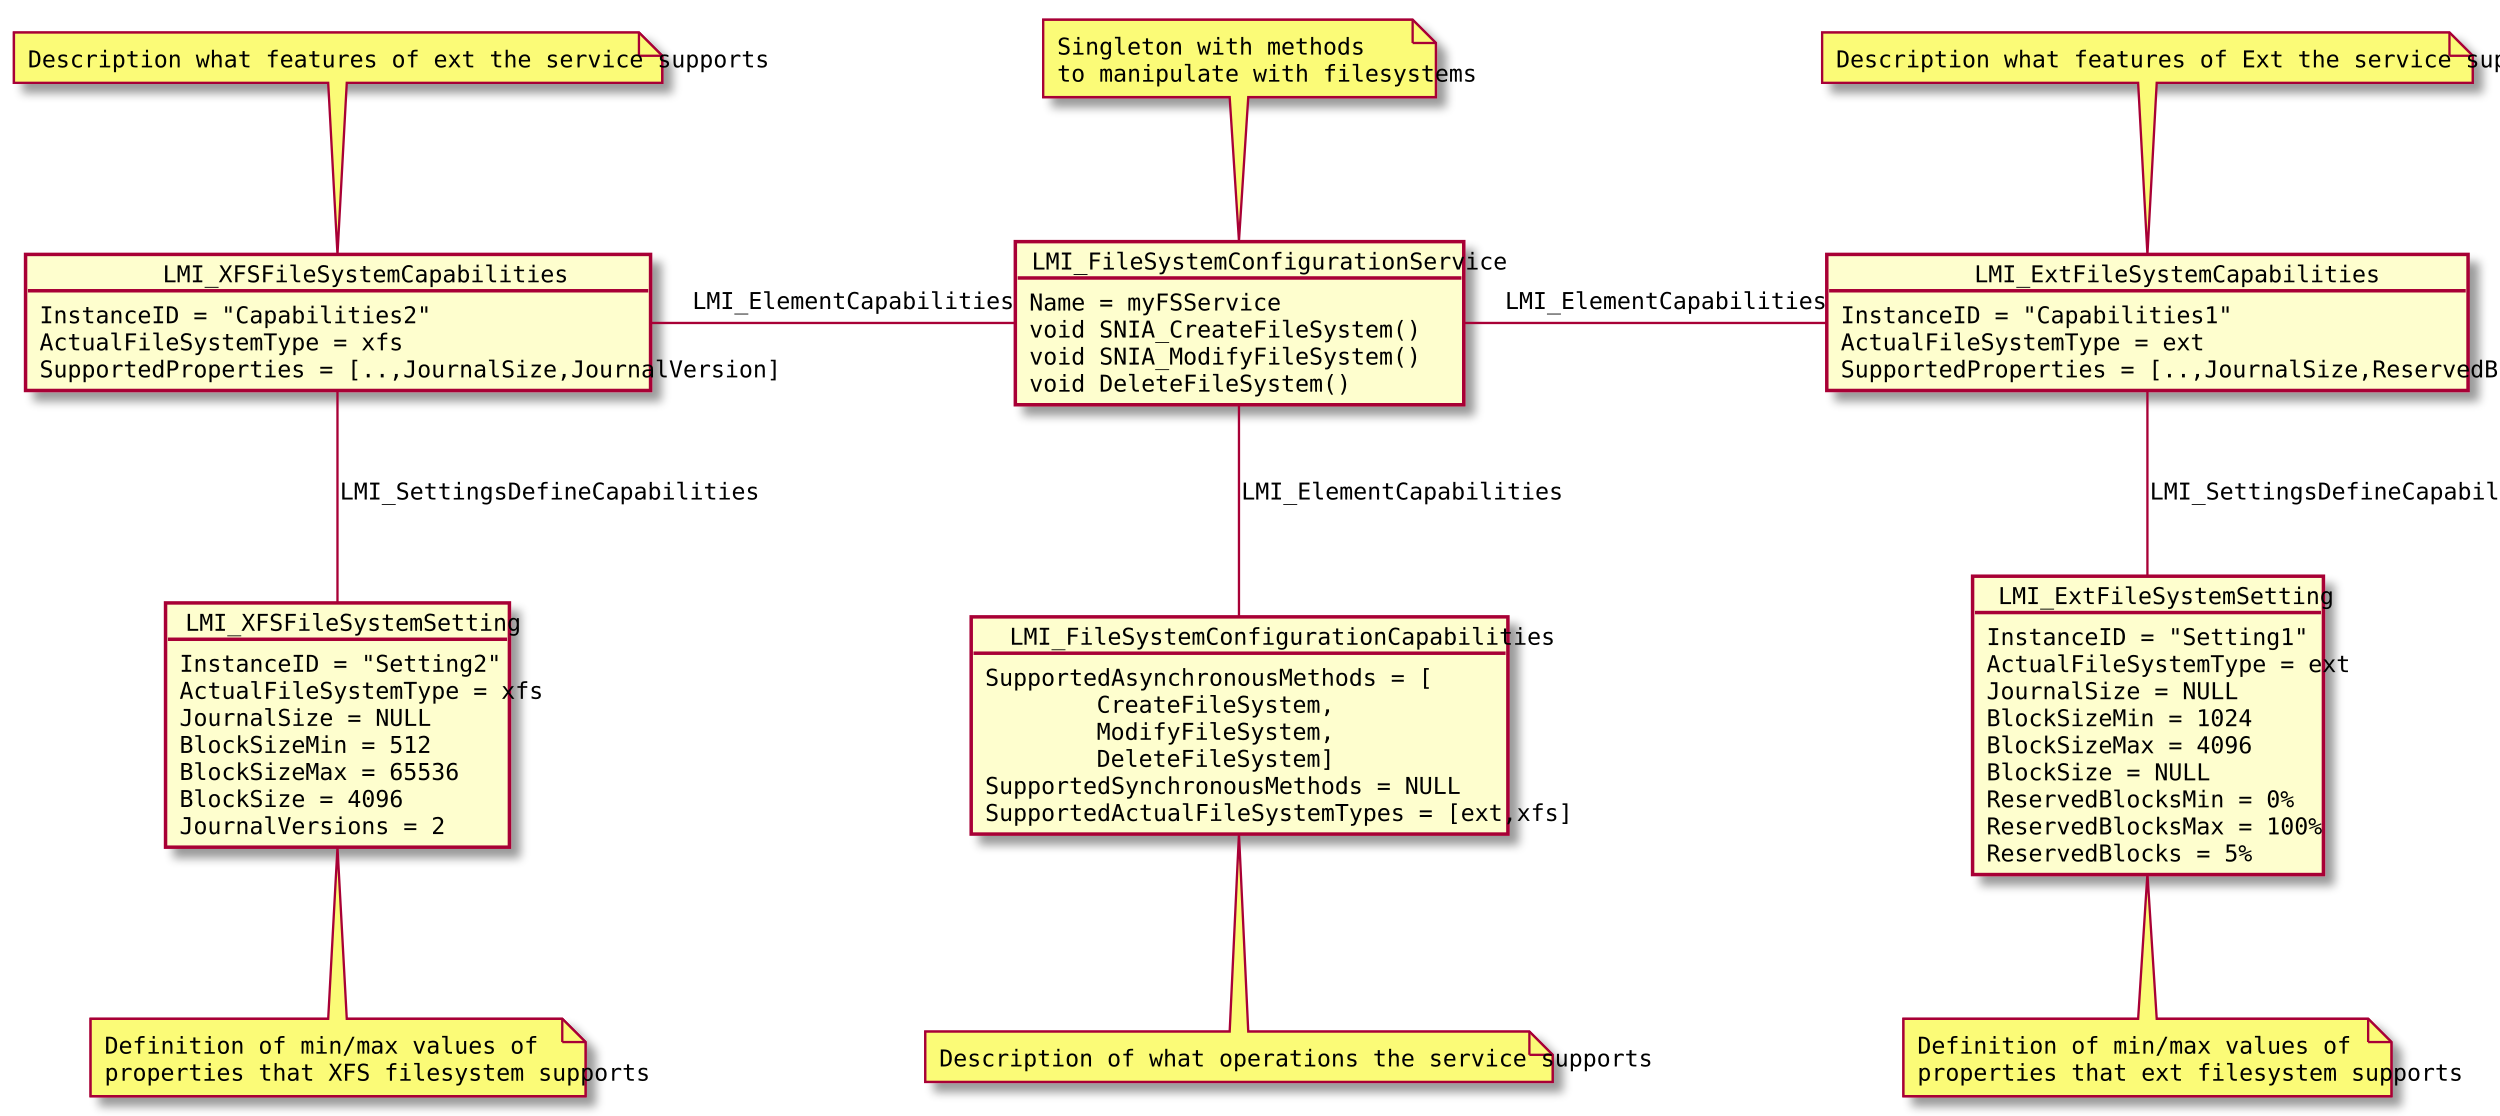
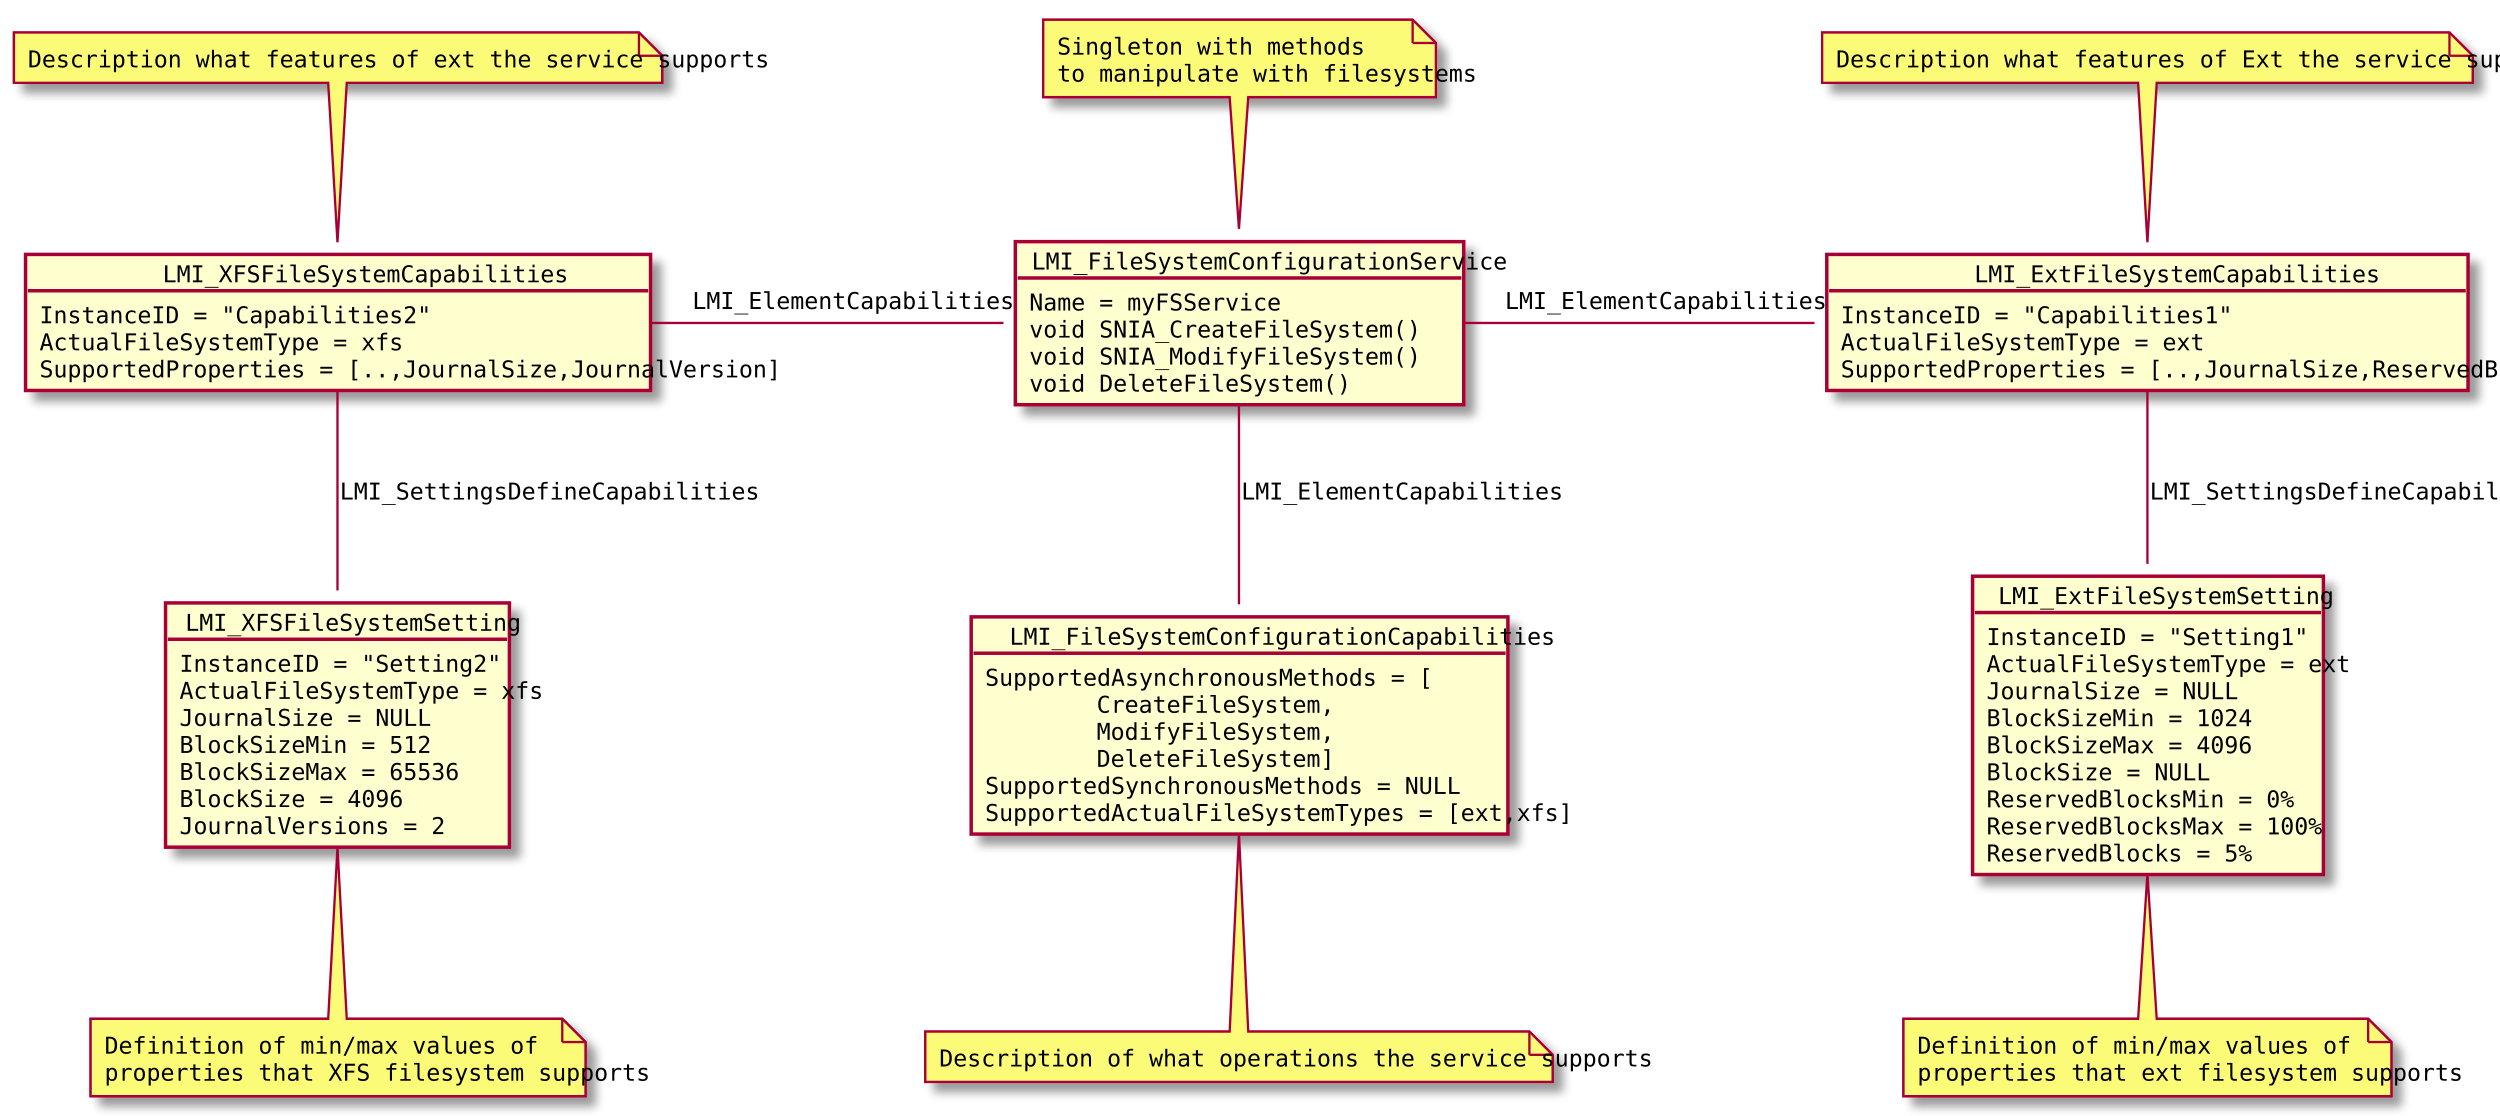
<svg xmlns="http://www.w3.org/2000/svg" height="480pt" style="width:1076px;height:480px;" version="1.1" viewBox="0 0 1076 480" width="1076pt">
  <defs>
    <filter height="300%" id="f1" width="300%" x="-1" y="-1">
      <feGaussianBlur result="blurOut" stdDeviation="2" />
      <feColorMatrix in="blurOut" result="blurOut2" type="matrix" values="0 0 0 0 0 0 0 0 0 0 0 0 0 0 0 0 0 0 .4 0" />
      <feOffset dx="4" dy="4" in="blurOut2" result="blurOut3" />
      <feBlend in="SourceGraphic" in2="blurOut3" mode="normal" />
    </filter>
  </defs>
  <g>
    <rect fill="#FEFECE" filter="url(#f1)" height="70.203" style="stroke: #A80036; stroke-width: 1.5;" width="193" x="437" y="104" />
    <text fill="#000000" font-family="Monospace" font-size="10" lengthAdjust="spacingAndGlyphs" textLength="179" x="444" y="116">LMI_FileSystemConfigurationService</text>
    <line style="stroke: #A80036; stroke-width: 1.5;" x1="438" x2="629" y1="119.641" y2="119.641" />
    <text fill="#000000" font-family="Monospace" font-size="10" lengthAdjust="spacingAndGlyphs" textLength="109" x="443" y="133.641">Name = myFSService</text>
    <text fill="#000000" font-family="Monospace" font-size="10" lengthAdjust="spacingAndGlyphs" textLength="149" x="443" y="145.281">void SNIA_CreateFileSystem()</text>
    <text fill="#000000" font-family="Monospace" font-size="10" lengthAdjust="spacingAndGlyphs" textLength="148" x="443" y="156.922">void SNIA_ModifyFileSystem()</text>
    <text fill="#000000" font-family="Monospace" font-size="10" lengthAdjust="spacingAndGlyphs" textLength="117" x="443" y="168.562">void DeleteFileSystem()</text>
    <polygon fill="#FBFB77" filter="url(#f1)" points="449,8.5,449,41.781,618,41.781,618,18.5,608,8.5,449,8.5" style="stroke: #A80036; stroke-width: 1.0;" />
-     <polygon fill="#FBFB77" points="449,8.5,449,41.781,529.25,41.781,533.25,103.683,537.25,41.781,618,41.781,618,18.5,608,8.5,449,8.5" style="stroke: #A80036; stroke-width: 1.0;" />
+     <polygon fill="#FBFB77" points="449,8.5,449,41.781,529.25,41.781,533.25,98.497,537.25,41.781,618,41.781,618,18.5,608,8.5,449,8.5" style="stroke: #A80036; stroke-width: 1.0;" />
    <line style="stroke: #A80036; stroke-width: 1.0;" x1="608" x2="608" y1="8.5" y2="18.5" />
    <line style="stroke: #A80036; stroke-width: 1.0;" x1="618" x2="608" y1="18.5" y2="18.5" />
    <text fill="#000000" font-family="Monospace" font-size="10" lengthAdjust="spacingAndGlyphs" textLength="114" x="455" y="23.5">Singleton with methods</text>
    <text fill="#000000" font-family="Monospace" font-size="10" lengthAdjust="spacingAndGlyphs" textLength="148" x="455" y="35.141">to manipulate with filesystems</text>
    <rect fill="#FEFECE" filter="url(#f1)" height="93.484" style="stroke: #A80036; stroke-width: 1.5;" width="231" x="418" y="265.5" />
    <text fill="#000000" font-family="Monospace" font-size="10" lengthAdjust="spacingAndGlyphs" textLength="198" x="434.5" y="277.5">LMI_FileSystemConfigurationCapabilities</text>
    <line style="stroke: #A80036; stroke-width: 1.5;" x1="419" x2="648" y1="281.141" y2="281.141" />
    <text fill="#000000" font-family="Monospace" font-size="10" lengthAdjust="spacingAndGlyphs" textLength="179" x="424" y="295.141">SupportedAsynchronousMethods = [</text>
    <text fill="#000000" font-family="Monospace" font-size="10" lengthAdjust="spacingAndGlyphs" textLength="91" x="472" y="306.781">CreateFileSystem,</text>
    <text fill="#000000" font-family="Monospace" font-size="10" lengthAdjust="spacingAndGlyphs" textLength="90" x="472" y="318.422">ModifyFileSystem,</text>
    <text fill="#000000" font-family="Monospace" font-size="10" lengthAdjust="spacingAndGlyphs" textLength="90" x="472" y="330.062">DeleteFileSystem]</text>
    <text fill="#000000" font-family="Monospace" font-size="10" lengthAdjust="spacingAndGlyphs" textLength="198" x="424" y="341.703">SupportedSynchronousMethods = NULL</text>
    <text fill="#000000" font-family="Monospace" font-size="10" lengthAdjust="spacingAndGlyphs" textLength="219" x="424" y="353.344">SupportedActualFileSystemTypes = [ext,xfs]</text>
    <polygon fill="#FBFB77" filter="url(#f1)" points="398.25,444,398.25,465.641,668.25,465.641,668.25,454,658.25,444,398.25,444" style="stroke: #A80036; stroke-width: 1.0;" />
    <polygon fill="#FBFB77" points="398.25,444,398.25,465.641,668.25,465.641,668.25,454,658.25,444,537.25,444,533.25,358.779,529.25,444,398.25,444" style="stroke: #A80036; stroke-width: 1.0;" />
    <line style="stroke: #A80036; stroke-width: 1.0;" x1="658.25" x2="658.25" y1="444" y2="454" />
    <line style="stroke: #A80036; stroke-width: 1.0;" x1="668.25" x2="658.25" y1="454" y2="454" />
    <text fill="#000000" font-family="Monospace" font-size="10" lengthAdjust="spacingAndGlyphs" textLength="249" x="404.25" y="459">Description of what operations the service supports</text>
    <rect fill="#FEFECE" filter="url(#f1)" height="58.562" style="stroke: #A80036; stroke-width: 1.5;" width="276" x="786.25" y="109.5" />
    <text fill="#000000" font-family="Monospace" font-size="10" lengthAdjust="spacingAndGlyphs" textLength="149" x="849.75" y="121.5">LMI_ExtFileSystemCapabilities</text>
    <line style="stroke: #A80036; stroke-width: 1.5;" x1="787.25" x2="1061.25" y1="125.141" y2="125.141" />
    <text fill="#000000" font-family="Monospace" font-size="10" lengthAdjust="spacingAndGlyphs" textLength="137" x="792.25" y="139.141">InstanceID = "Capabilities1"</text>
    <text fill="#000000" font-family="Monospace" font-size="10" lengthAdjust="spacingAndGlyphs" textLength="137" x="792.25" y="150.781">ActualFileSystemType = ext</text>
    <text fill="#000000" font-family="Monospace" font-size="10" lengthAdjust="spacingAndGlyphs" textLength="264" x="792.25" y="162.422">SupportedProperties = [..,JournalSize,ReservedBlocks]</text>
    <polygon fill="#FBFB77" filter="url(#f1)" points="784.25,14,784.25,35.641,1064.25,35.641,1064.25,24,1054.25,14,784.25,14" style="stroke: #A80036; stroke-width: 1.0;" />
-     <polygon fill="#FBFB77" points="784.25,14,784.25,35.641,920.25,35.641,924.25,109.448,928.25,35.641,1064.25,35.641,1064.25,24,1054.25,14,784.25,14" style="stroke: #A80036; stroke-width: 1.0;" />
+     <polygon fill="#FBFB77" points="784.25,14,784.25,35.641,920.25,35.641,924.25,104.285,928.25,35.641,1064.25,35.641,1064.25,24,1054.25,14,784.25,14" style="stroke: #A80036; stroke-width: 1.0;" />
    <line style="stroke: #A80036; stroke-width: 1.0;" x1="1054.25" x2="1054.25" y1="14" y2="24" />
    <line style="stroke: #A80036; stroke-width: 1.0;" x1="1064.25" x2="1054.25" y1="24" y2="24" />
    <text fill="#000000" font-family="Monospace" font-size="10" lengthAdjust="spacingAndGlyphs" textLength="259" x="790.25" y="29">Description what features of Ext the service supports</text>
    <rect fill="#FEFECE" filter="url(#f1)" height="58.562" style="stroke: #A80036; stroke-width: 1.5;" width="269" x="11" y="109.5" />
    <text fill="#000000" font-family="Monospace" font-size="10" lengthAdjust="spacingAndGlyphs" textLength="151" x="70" y="121.5">LMI_XFSFileSystemCapabilities</text>
    <line style="stroke: #A80036; stroke-width: 1.5;" x1="12" x2="279" y1="125.141" y2="125.141" />
    <text fill="#000000" font-family="Monospace" font-size="10" lengthAdjust="spacingAndGlyphs" textLength="137" x="17" y="139.141">InstanceID = "Capabilities2"</text>
    <text fill="#000000" font-family="Monospace" font-size="10" lengthAdjust="spacingAndGlyphs" textLength="136" x="17" y="150.781">ActualFileSystemType = xfs</text>
    <text fill="#000000" font-family="Monospace" font-size="10" lengthAdjust="spacingAndGlyphs" textLength="257" x="17" y="162.422">SupportedProperties = [..,JournalSize,JournalVersion]</text>
    <polygon fill="#FBFB77" filter="url(#f1)" points="6,14,6,35.641,285,35.641,285,24,275,14,6,14" style="stroke: #A80036; stroke-width: 1.0;" />
-     <polygon fill="#FBFB77" points="6,14,6,35.641,141.25,35.641,145.25,109.448,149.25,35.641,285,35.641,285,24,275,14,6,14" style="stroke: #A80036; stroke-width: 1.0;" />
+     <polygon fill="#FBFB77" points="6,14,6,35.641,141.25,35.641,145.25,104.285,149.25,35.641,285,35.641,285,24,275,14,6,14" style="stroke: #A80036; stroke-width: 1.0;" />
    <line style="stroke: #A80036; stroke-width: 1.0;" x1="275" x2="275" y1="14" y2="24" />
    <line style="stroke: #A80036; stroke-width: 1.0;" x1="285" x2="275" y1="24" y2="24" />
    <text fill="#000000" font-family="Monospace" font-size="10" lengthAdjust="spacingAndGlyphs" textLength="258" x="12" y="29">Description what features of ext the service supports</text>
    <rect fill="#FEFECE" filter="url(#f1)" height="128.406" style="stroke: #A80036; stroke-width: 1.5;" width="151" x="849" y="248" />
    <text fill="#000000" font-family="Monospace" font-size="10" lengthAdjust="spacingAndGlyphs" textLength="129" x="860" y="260">LMI_ExtFileSystemSetting</text>
    <line style="stroke: #A80036; stroke-width: 1.5;" x1="850" x2="999" y1="263.641" y2="263.641" />
    <text fill="#000000" font-family="Monospace" font-size="10" lengthAdjust="spacingAndGlyphs" textLength="117" x="855" y="277.641">InstanceID = "Setting1"</text>
    <text fill="#000000" font-family="Monospace" font-size="10" lengthAdjust="spacingAndGlyphs" textLength="137" x="855" y="289.281">ActualFileSystemType = ext</text>
    <text fill="#000000" font-family="Monospace" font-size="10" lengthAdjust="spacingAndGlyphs" textLength="95" x="855" y="300.922">JournalSize = NULL</text>
    <text fill="#000000" font-family="Monospace" font-size="10" lengthAdjust="spacingAndGlyphs" textLength="100" x="855" y="312.562">BlockSizeMin = 1024</text>
    <text fill="#000000" font-family="Monospace" font-size="10" lengthAdjust="spacingAndGlyphs" textLength="104" x="855" y="324.203">BlockSizeMax = 4096</text>
    <text fill="#000000" font-family="Monospace" font-size="10" lengthAdjust="spacingAndGlyphs" textLength="87" x="855" y="335.844">BlockSize = NULL</text>
    <text fill="#000000" font-family="Monospace" font-size="10" lengthAdjust="spacingAndGlyphs" textLength="123" x="855" y="347.484">ReservedBlocksMin = 0%</text>
    <text fill="#000000" font-family="Monospace" font-size="10" lengthAdjust="spacingAndGlyphs" textLength="139" x="855" y="359.125">ReservedBlocksMax = 100%</text>
    <text fill="#000000" font-family="Monospace" font-size="10" lengthAdjust="spacingAndGlyphs" textLength="106" x="855" y="370.766">ReservedBlocks = 5%</text>
    <polygon fill="#FBFB77" filter="url(#f1)" points="819.25,438.5,819.25,471.781,1029.25,471.781,1029.25,448.5,1019.25,438.5,819.25,438.5" style="stroke: #A80036; stroke-width: 1.0;" />
    <polygon fill="#FBFB77" points="819.25,438.5,819.25,471.781,1029.25,471.781,1029.25,448.5,1019.25,438.5,928.25,438.5,924.25,376.077,920.25,438.5,819.25,438.5" style="stroke: #A80036; stroke-width: 1.0;" />
    <line style="stroke: #A80036; stroke-width: 1.0;" x1="1019.25" x2="1019.25" y1="438.5" y2="448.5" />
    <line style="stroke: #A80036; stroke-width: 1.0;" x1="1029.25" x2="1019.25" y1="448.5" y2="448.5" />
    <text fill="#000000" font-family="Monospace" font-size="10" lengthAdjust="spacingAndGlyphs" textLength="152" x="825.25" y="453.5">Definition of min/max values of</text>
    <text fill="#000000" font-family="Monospace" font-size="10" lengthAdjust="spacingAndGlyphs" textLength="189" x="825.25" y="465.141">properties that ext filesystem supports</text>
    <rect fill="#FEFECE" filter="url(#f1)" height="105.125" style="stroke: #A80036; stroke-width: 1.5;" width="148" x="71.25" y="259.5" />
    <text fill="#000000" font-family="Monospace" font-size="10" lengthAdjust="spacingAndGlyphs" textLength="131" x="79.75" y="271.5">LMI_XFSFileSystemSetting</text>
    <line style="stroke: #A80036; stroke-width: 1.5;" x1="72.25" x2="218.25" y1="275.141" y2="275.141" />
    <text fill="#000000" font-family="Monospace" font-size="10" lengthAdjust="spacingAndGlyphs" textLength="117" x="77.25" y="289.141">InstanceID = "Setting2"</text>
    <text fill="#000000" font-family="Monospace" font-size="10" lengthAdjust="spacingAndGlyphs" textLength="136" x="77.25" y="300.781">ActualFileSystemType = xfs</text>
    <text fill="#000000" font-family="Monospace" font-size="10" lengthAdjust="spacingAndGlyphs" textLength="95" x="77.25" y="312.422">JournalSize = NULL</text>
    <text fill="#000000" font-family="Monospace" font-size="10" lengthAdjust="spacingAndGlyphs" textLength="94" x="77.25" y="324.062">BlockSizeMin = 512</text>
    <text fill="#000000" font-family="Monospace" font-size="10" lengthAdjust="spacingAndGlyphs" textLength="110" x="77.25" y="335.703">BlockSizeMax = 65536</text>
    <text fill="#000000" font-family="Monospace" font-size="10" lengthAdjust="spacingAndGlyphs" textLength="83" x="77.25" y="347.344">BlockSize = 4096</text>
    <text fill="#000000" font-family="Monospace" font-size="10" lengthAdjust="spacingAndGlyphs" textLength="94" x="77.25" y="358.984">JournalVersions = 2</text>
    <polygon fill="#FBFB77" filter="url(#f1)" points="39,438.5,39,471.781,252,471.781,252,448.5,242,438.5,39,438.5" style="stroke: #A80036; stroke-width: 1.0;" />
    <polygon fill="#FBFB77" points="39,438.5,39,471.781,252,471.781,252,448.5,242,438.5,149.25,438.5,145.25,364.703,141.25,438.5,39,438.5" style="stroke: #A80036; stroke-width: 1.0;" />
    <line style="stroke: #A80036; stroke-width: 1.0;" x1="242" x2="242" y1="438.5" y2="448.5" />
    <line style="stroke: #A80036; stroke-width: 1.0;" x1="252" x2="242" y1="448.5" y2="448.5" />
    <text fill="#000000" font-family="Monospace" font-size="10" lengthAdjust="spacingAndGlyphs" textLength="152" x="45" y="453.5">Definition of min/max values of</text>
    <text fill="#000000" font-family="Monospace" font-size="10" lengthAdjust="spacingAndGlyphs" textLength="192" x="45" y="465.141">properties that XFS filesystem supports</text>
-     <path d="M629.651,139 C676.799,139 734.402,139 786.125,139 " fill="none" style="stroke: #A80036; stroke-width: 1.0;" />
+     <path d="M629.651,139 C675.234,139 730.588,139 780.954,139 " fill="none" style="stroke: #A80036; stroke-width: 1.0;" />
    <text fill="#000000" font-family="Monospace" font-size="10" lengthAdjust="spacingAndGlyphs" textLength="119" x="647.75" y="133">LMI_ElementCapabilities</text>
-     <path d="M279.593,139 C331.376,139 389.442,139 436.938,139 " fill="none" style="stroke: #A80036; stroke-width: 1.0;" />
+     <path d="M279.593,139 C329.556,139 385.367,139 431.89,139 " fill="none" style="stroke: #A80036; stroke-width: 1.0;" />
    <text fill="#000000" font-family="Monospace" font-size="10" lengthAdjust="spacingAndGlyphs" textLength="119" x="298" y="133">LMI_ElementCapabilities</text>
-     <path d="M533.25,174.193 C533.25,200.314 533.25,236.573 533.25,265.2 " fill="none" style="stroke: #A80036; stroke-width: 1.0;" />
+     <path d="M533.25,174.193 C533.25,198.784 533.25,232.359 533.25,260.093 " fill="none" style="stroke: #A80036; stroke-width: 1.0;" />
    <text fill="#000000" font-family="Monospace" font-size="10" lengthAdjust="spacingAndGlyphs" textLength="119" x="534.25" y="215">LMI_ElementCapabilities</text>
-     <path d="M924.25,168.622 C924.25,190.204 924.25,220.636 924.25,247.828 " fill="none" style="stroke: #A80036; stroke-width: 1.0;" />
+     <path d="M924.25,168.622 C924.25,188.855 924.25,216.867 924.25,242.694 " fill="none" style="stroke: #A80036; stroke-width: 1.0;" />
    <text fill="#000000" font-family="Monospace" font-size="10" lengthAdjust="spacingAndGlyphs" textLength="150" x="925.25" y="215">LMI_SettingsDefineCapabilities</text>
-     <path d="M145.25,168.622 C145.25,193.342 145.25,229.671 145.25,259.444 " fill="none" style="stroke: #A80036; stroke-width: 1.0;" />
+     <path d="M145.25,168.622 C145.25,191.893 145.25,225.454 145.25,254.147 " fill="none" style="stroke: #A80036; stroke-width: 1.0;" />
    <text fill="#000000" font-family="Monospace" font-size="10" lengthAdjust="spacingAndGlyphs" textLength="150" x="146.25" y="215">LMI_SettingsDefineCapabilities</text>
  </g>
</svg>
